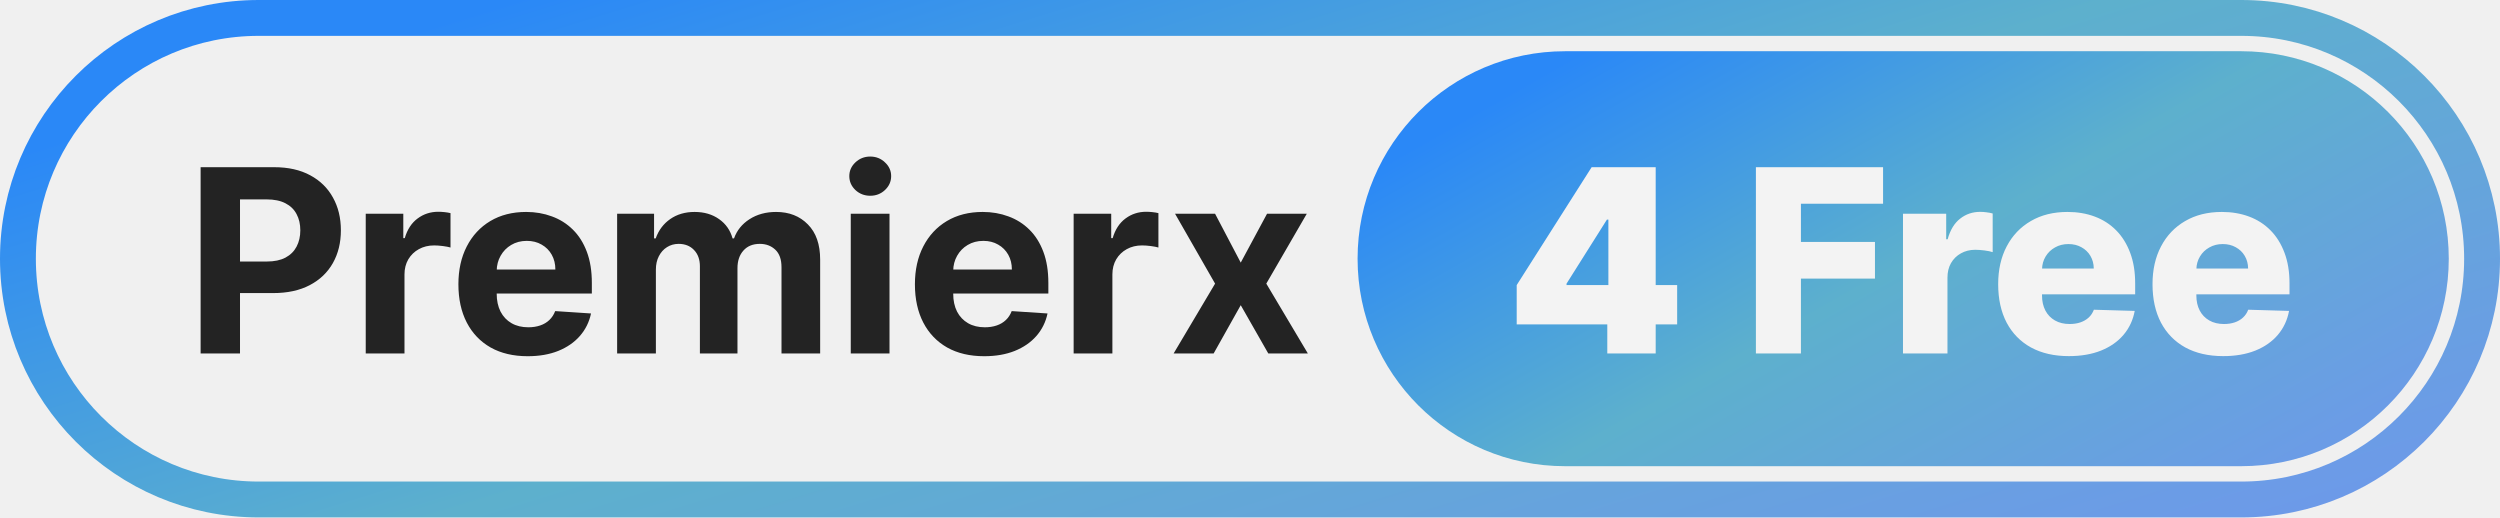
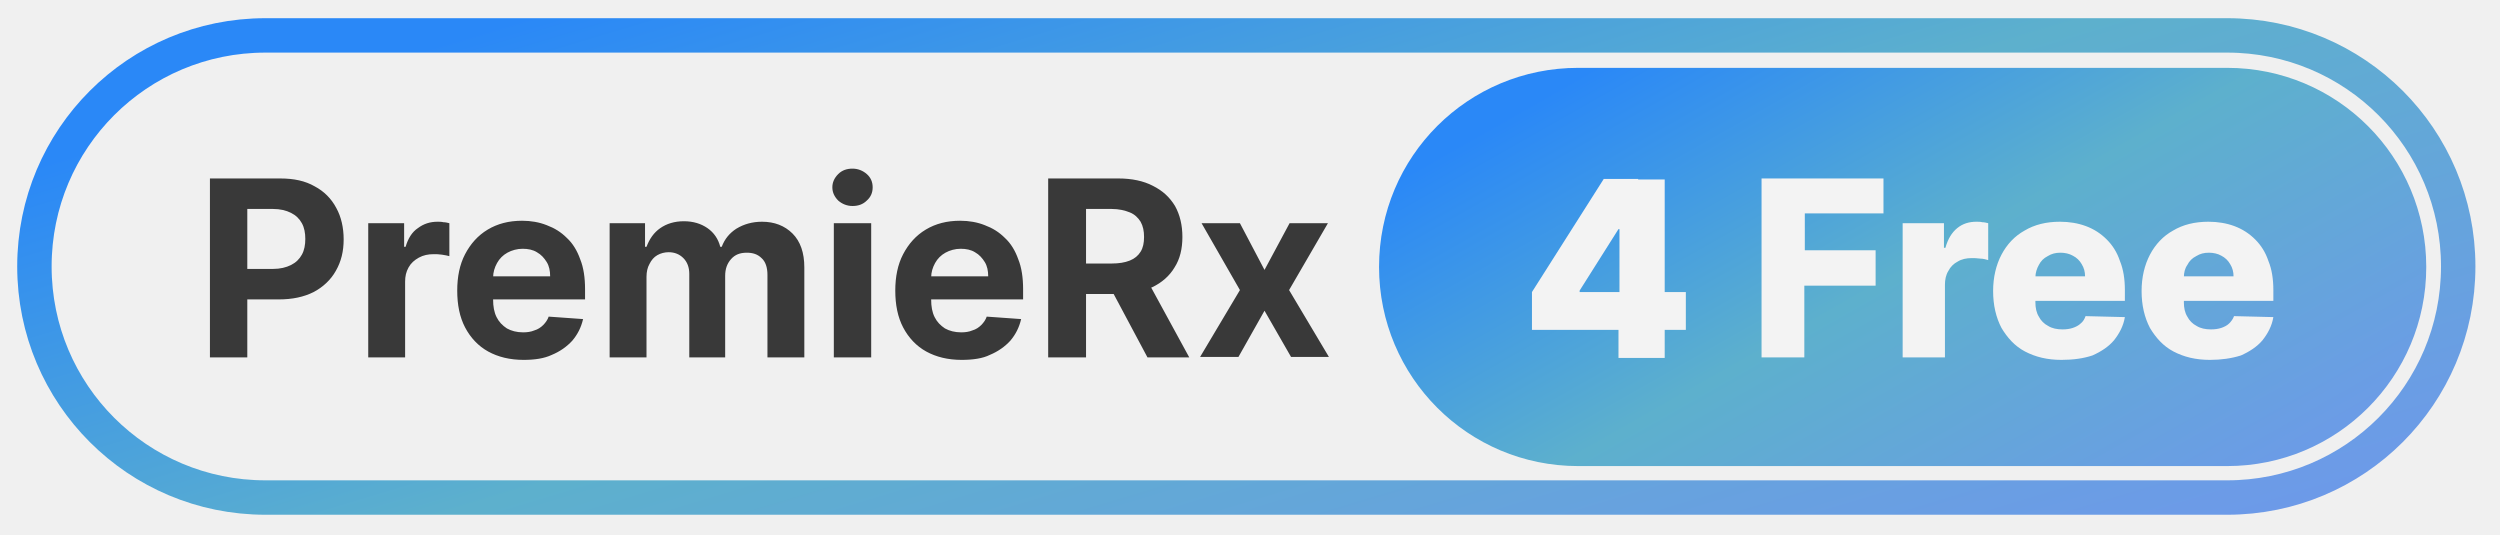
- <svg xmlns="http://www.w3.org/2000/svg" width="488" height="101" viewBox="0 0 488 101" fill="none">
-   <path d="M39.16 69V32.636H53.507C56.265 32.636 58.615 33.163 60.556 34.217C62.497 35.258 63.977 36.708 64.995 38.567C66.025 40.413 66.54 42.544 66.54 44.959C66.54 47.374 66.019 49.504 64.977 51.351C63.936 53.197 62.426 54.636 60.45 55.666C58.485 56.695 56.105 57.21 53.312 57.21H44.168V51.049H52.069C53.548 51.049 54.768 50.794 55.727 50.285C56.697 49.765 57.419 49.048 57.893 48.137C58.378 47.214 58.621 46.154 58.621 44.959C58.621 43.751 58.378 42.698 57.893 41.798C57.419 40.887 56.697 40.182 55.727 39.685C54.756 39.176 53.525 38.922 52.033 38.922H46.849V69H39.16ZM71.391 69V41.727H78.725V46.486H79.009C79.506 44.793 80.34 43.515 81.512 42.651C82.684 41.775 84.034 41.337 85.561 41.337C85.939 41.337 86.348 41.36 86.786 41.408C87.224 41.455 87.608 41.52 87.94 41.603V48.315C87.585 48.208 87.094 48.113 86.466 48.031C85.839 47.948 85.265 47.906 84.744 47.906C83.631 47.906 82.637 48.149 81.761 48.634C80.897 49.108 80.21 49.771 79.701 50.623C79.204 51.475 78.955 52.458 78.955 53.57V69H71.391ZM103.01 69.533C100.205 69.533 97.79 68.965 95.766 67.828C93.753 66.68 92.203 65.058 91.114 62.963C90.025 60.856 89.48 58.364 89.48 55.488C89.48 52.682 90.025 50.22 91.114 48.102C92.203 45.983 93.736 44.331 95.712 43.148C97.701 41.964 100.033 41.372 102.708 41.372C104.507 41.372 106.182 41.662 107.733 42.242C109.295 42.81 110.657 43.669 111.817 44.817C112.989 45.965 113.9 47.409 114.551 49.149C115.202 50.877 115.528 52.901 115.528 55.222V57.299H92.499V52.611H108.408C108.408 51.523 108.171 50.558 107.697 49.717C107.224 48.877 106.567 48.22 105.727 47.746C104.898 47.261 103.933 47.019 102.832 47.019C101.684 47.019 100.666 47.285 99.778 47.818C98.903 48.338 98.216 49.043 97.719 49.93C97.222 50.806 96.967 51.783 96.955 52.86V57.317C96.955 58.666 97.204 59.832 97.701 60.815C98.21 61.797 98.926 62.555 99.849 63.087C100.773 63.62 101.868 63.886 103.134 63.886C103.975 63.886 104.744 63.768 105.442 63.531C106.141 63.294 106.739 62.939 107.236 62.466C107.733 61.992 108.112 61.412 108.372 60.726L115.368 61.188C115.013 62.868 114.285 64.336 113.184 65.591C112.095 66.834 110.686 67.805 108.958 68.503C107.242 69.189 105.259 69.533 103.01 69.533ZM120.464 69V41.727H127.673V46.539H127.992C128.56 44.941 129.507 43.68 130.833 42.757C132.159 41.834 133.745 41.372 135.592 41.372C137.462 41.372 139.054 41.84 140.368 42.775C141.682 43.698 142.558 44.953 142.996 46.539H143.28C143.836 44.977 144.842 43.728 146.298 42.793C147.766 41.846 149.5 41.372 151.501 41.372C154.046 41.372 156.111 42.183 157.697 43.805C159.295 45.414 160.094 47.699 160.094 50.658V69H152.548V52.15C152.548 50.635 152.146 49.498 151.341 48.741C150.536 47.983 149.53 47.604 148.322 47.604C146.949 47.604 145.878 48.042 145.109 48.918C144.339 49.782 143.955 50.925 143.955 52.345V69H136.621V51.99C136.621 50.653 136.237 49.587 135.467 48.794C134.71 48.001 133.71 47.604 132.467 47.604C131.626 47.604 130.869 47.818 130.194 48.244C129.531 48.658 129.004 49.244 128.614 50.001C128.223 50.747 128.028 51.623 128.028 52.629V69H120.464ZM166.069 69V41.727H173.633V69H166.069ZM169.869 38.212C168.744 38.212 167.78 37.839 166.975 37.093C166.182 36.336 165.785 35.43 165.785 34.376C165.785 33.335 166.182 32.441 166.975 31.695C167.78 30.938 168.744 30.559 169.869 30.559C170.993 30.559 171.952 30.938 172.745 31.695C173.55 32.441 173.953 33.335 173.953 34.376C173.953 35.43 173.55 36.336 172.745 37.093C171.952 37.839 170.993 38.212 169.869 38.212ZM192.121 69.533C189.316 69.533 186.901 68.965 184.877 67.828C182.865 66.68 181.314 65.058 180.225 62.963C179.136 60.856 178.591 58.364 178.591 55.488C178.591 52.682 179.136 50.22 180.225 48.102C181.314 45.983 182.847 44.331 184.824 43.148C186.812 41.964 189.144 41.372 191.819 41.372C193.619 41.372 195.294 41.662 196.844 42.242C198.407 42.81 199.768 43.669 200.928 44.817C202.1 45.965 203.011 47.409 203.662 49.149C204.314 50.877 204.639 52.901 204.639 55.222V57.299H181.61V52.611H197.519C197.519 51.523 197.282 50.558 196.809 49.717C196.335 48.877 195.678 48.22 194.838 47.746C194.009 47.261 193.045 47.019 191.944 47.019C190.796 47.019 189.778 47.285 188.89 47.818C188.014 48.338 187.327 49.043 186.83 49.93C186.333 50.806 186.078 51.783 186.067 52.86V57.317C186.067 58.666 186.315 59.832 186.812 60.815C187.321 61.797 188.037 62.555 188.961 63.087C189.884 63.62 190.979 63.886 192.246 63.886C193.086 63.886 193.855 63.768 194.554 63.531C195.252 63.294 195.85 62.939 196.347 62.466C196.844 61.992 197.223 61.412 197.483 60.726L204.479 61.188C204.124 62.868 203.396 64.336 202.295 65.591C201.206 66.834 199.798 67.805 198.069 68.503C196.353 69.189 194.37 69.533 192.121 69.533ZM209.575 69V41.727H216.908V46.486H217.192C217.689 44.793 218.524 43.515 219.696 42.651C220.868 41.775 222.217 41.337 223.744 41.337C224.123 41.337 224.531 41.36 224.969 41.408C225.407 41.455 225.792 41.52 226.123 41.603V48.315C225.768 48.208 225.277 48.113 224.65 48.031C224.022 47.948 223.448 47.906 222.927 47.906C221.815 47.906 220.82 48.149 219.944 48.634C219.08 49.108 218.394 49.771 217.885 50.623C217.388 51.475 217.139 52.458 217.139 53.57V69H209.575ZM237.185 41.727L242.192 51.262L247.324 41.727H255.083L247.182 55.364L255.296 69H247.572L242.192 59.572L236.901 69H229.089L237.185 55.364L229.373 41.727H237.185Z" fill="#232323" />
-   <rect x="265" y="10" width="213" height="81" rx="40.5" fill="url(#paint0_linear_11_351)" />
-   <path d="M296.06 63.318V55.648L310.69 32.636H317.651V42.864H313.673L305.79 55.364V55.648H327.381V63.318H296.06ZM313.744 69V60.974L313.957 57.636V32.636H323.19V69H313.744Z" fill="#F3F3F3" />
-   <path d="M342.752 69V32.636H367.575V39.774H351.541V47.231H365.994V54.387H351.541V69H342.752ZM371.463 69V41.727H379.897V46.699H380.181C380.678 44.9 381.489 43.562 382.614 42.686C383.738 41.798 385.046 41.354 386.538 41.354C386.94 41.354 387.354 41.384 387.781 41.443C388.207 41.49 388.603 41.568 388.97 41.674V49.22C388.556 49.078 388.011 48.966 387.337 48.883C386.674 48.8 386.082 48.758 385.561 48.758C384.531 48.758 383.602 48.989 382.773 49.451C381.957 49.901 381.312 50.534 380.838 51.351C380.376 52.156 380.146 53.103 380.146 54.192V69H371.463ZM403.841 69.515C400.988 69.515 398.526 68.953 396.454 67.828C394.395 66.692 392.808 65.076 391.696 62.981C390.595 60.874 390.044 58.37 390.044 55.47C390.044 52.653 390.601 50.191 391.713 48.084C392.826 45.965 394.395 44.32 396.419 43.148C398.443 41.964 400.828 41.372 403.574 41.372C405.516 41.372 407.291 41.674 408.901 42.278C410.511 42.881 411.902 43.775 413.074 44.959C414.245 46.142 415.157 47.604 415.808 49.344C416.459 51.073 416.784 53.055 416.784 55.293V57.459H393.081V52.416H408.706C408.694 51.493 408.475 50.67 408.049 49.948C407.623 49.226 407.037 48.664 406.291 48.261C405.557 47.847 404.711 47.64 403.752 47.64C402.781 47.64 401.911 47.859 401.142 48.297C400.372 48.723 399.763 49.309 399.313 50.055C398.863 50.789 398.626 51.623 398.603 52.558V57.69C398.603 58.802 398.822 59.779 399.26 60.619C399.698 61.448 400.319 62.093 401.124 62.555C401.929 63.016 402.888 63.247 404 63.247C404.77 63.247 405.468 63.141 406.096 62.928C406.723 62.715 407.261 62.401 407.711 61.986C408.161 61.572 408.498 61.063 408.723 60.459L416.696 60.69C416.364 62.478 415.636 64.034 414.512 65.36C413.399 66.674 411.937 67.698 410.126 68.432C408.315 69.154 406.22 69.515 403.841 69.515ZM433.968 69.515C431.115 69.515 428.653 68.953 426.581 67.828C424.521 66.692 422.935 65.076 421.823 62.981C420.722 60.874 420.171 58.37 420.171 55.47C420.171 52.653 420.728 50.191 421.84 48.084C422.953 45.965 424.521 44.32 426.546 43.148C428.57 41.964 430.955 41.372 433.701 41.372C435.642 41.372 437.418 41.674 439.028 42.278C440.638 42.881 442.029 43.775 443.2 44.959C444.372 46.142 445.284 47.604 445.935 49.344C446.586 51.073 446.911 53.055 446.911 55.293V57.459H423.208V52.416H438.833C438.821 51.493 438.602 50.67 438.176 49.948C437.749 49.226 437.164 48.664 436.418 48.261C435.684 47.847 434.838 47.64 433.879 47.64C432.908 47.64 432.038 47.859 431.269 48.297C430.499 48.723 429.89 49.309 429.44 50.055C428.99 50.789 428.753 51.623 428.73 52.558V57.69C428.73 58.802 428.949 59.779 429.387 60.619C429.825 61.448 430.446 62.093 431.251 62.555C432.056 63.016 433.015 63.247 434.127 63.247C434.897 63.247 435.595 63.141 436.222 62.928C436.85 62.715 437.388 62.401 437.838 61.986C438.288 61.572 438.625 61.063 438.85 60.459L446.823 60.69C446.491 62.478 445.763 64.034 444.639 65.36C443.526 66.674 442.064 67.698 440.253 68.432C438.442 69.154 436.347 69.515 433.968 69.515Z" fill="#F3F3F3" />
-   <rect x="3.5" y="3.5" width="481" height="94" rx="47" stroke="url(#paint1_linear_11_351)" stroke-width="7" />
-   <defs>
-     <linearGradient id="paint0_linear_11_351" x1="290.864" y1="20.045" x2="365.853" y2="152.206" gradientUnits="userSpaceOnUse">
-       <stop stop-color="#2A88F7" />
-       <stop offset="0.443" stop-color="#5DB0CD" />
-       <stop offset="1" stop-color="#6E98EB" />
-     </linearGradient>
-     <linearGradient id="paint1_linear_11_351" x1="59.257" y1="12.525" x2="120.674" y2="211.408" gradientUnits="userSpaceOnUse">
-       <stop stop-color="#2A88F7" />
-       <stop offset="0.443" stop-color="#5DB0CD" />
-       <stop offset="1" stop-color="#6E98EB" />
-     </linearGradient>
-   </defs>
+ <svg xmlns="http://www.w3.org/2000/svg" version="1.1" id="Layer_1" x="0px" y="0px" viewBox="0 0 508.5 108.8" style="enable-background:new 0 0 508.5 108.8;" xml:space="preserve">
+   <style type="text/css">
+ 	.st0{display:none;fill:#FFFFFF;}
+ 	.st1{fill:#393939;}
+ 	.st2{fill:url(#SVGID_1_);}
+ 	.st3{fill:#F3F3F3;}
+ 	.st4{fill:none;stroke:url(#SVGID_00000132780997889049729720000002125078415351104433_);stroke-width:7;}
+ </style>
+   <path shape-rendering="crispEdges" class="st0" d="M53.5-6.2h400c33.1,0,60,26.9,60,60v1c0,33.1-26.9,60-60,60h-400  c-33.1,0-60-26.9-60-60v-1C-6.5,20.7,20.4-6.2,53.5-6.2z" />
+   <path class="st1" d="M42.7,72.8V36.3H57c2.8,0,5.1,0.5,7,1.6c1.9,1,3.4,2.5,4.4,4.4c1,1.8,1.5,4,1.5,6.4s-0.5,4.5-1.6,6.4  c-1,1.8-2.6,3.3-4.5,4.3c-2,1-4.3,1.5-7.1,1.5h-9.1v-6.2h7.9c1.5,0,2.7-0.3,3.7-0.8s1.7-1.2,2.2-2.1s0.7-2,0.7-3.2s-0.2-2.3-0.7-3.2  c-0.5-0.9-1.2-1.6-2.2-2.1s-2.2-0.8-3.7-0.8h-5.2v30.2H42.7z M74.9,72.8V45.4h7.3v4.8h0.3c0.5-1.7,1.3-3,2.5-3.8  c1.2-0.9,2.5-1.3,4-1.3c0.4,0,0.8,0,1.2,0.1c0.4,0,0.8,0.1,1.2,0.2v6.7c-0.4-0.1-0.8-0.2-1.5-0.3c-0.6-0.1-1.2-0.1-1.7-0.1  c-1.1,0-2.1,0.2-3,0.7s-1.6,1.1-2.1,2s-0.7,1.8-0.7,2.9v15.4H74.9z M106.5,73.2c-2.8,0-5.2-0.6-7.2-1.7s-3.6-2.8-4.7-4.9  c-1.1-2.1-1.6-4.6-1.6-7.5c0-2.8,0.5-5.3,1.6-7.4s2.6-3.8,4.6-5s4.3-1.8,7-1.8c1.8,0,3.5,0.3,5,0.9c1.6,0.6,2.9,1.4,4.1,2.6  c1.2,1.1,2.1,2.6,2.7,4.3c0.7,1.7,1,3.8,1,6.1v2.1H96v-4.7h15.9c0-1.1-0.2-2.1-0.7-2.9s-1.1-1.5-2-2c-0.8-0.5-1.8-0.7-2.9-0.7  c-1.1,0-2.2,0.3-3.1,0.8c-0.9,0.5-1.6,1.2-2.1,2.1s-0.8,1.9-0.8,2.9V61c0,1.3,0.2,2.5,0.7,3.5s1.2,1.7,2.1,2.3  c0.9,0.5,2,0.8,3.3,0.8c0.8,0,1.6-0.1,2.3-0.4c0.7-0.2,1.3-0.6,1.8-1.1s0.9-1.1,1.1-1.7l7,0.5c-0.4,1.7-1.1,3.1-2.2,4.4  c-1.1,1.2-2.5,2.2-4.2,2.9C110.7,72.9,108.8,73.2,106.5,73.2z M124,72.8V45.4h7.2v4.8h0.3c0.6-1.6,1.5-2.9,2.8-3.8s2.9-1.4,4.8-1.4  c1.9,0,3.5,0.5,4.8,1.4s2.2,2.2,2.6,3.8h0.3c0.6-1.6,1.6-2.8,3-3.7c1.5-0.9,3.2-1.4,5.2-1.4c2.5,0,4.6,0.8,6.2,2.4  c1.6,1.6,2.4,3.9,2.4,6.9v18.3h-7.5V55.9c0-1.5-0.4-2.7-1.2-3.4c-0.8-0.8-1.8-1.1-3-1.1c-1.4,0-2.4,0.4-3.2,1.3s-1.2,2-1.2,3.4v16.6  h-7.3v-17c0-1.3-0.4-2.4-1.2-3.2c-0.8-0.8-1.8-1.2-3-1.2c-0.8,0-1.6,0.2-2.3,0.6s-1.2,1-1.6,1.8c-0.4,0.7-0.6,1.6-0.6,2.6v16.4H124z   M169.6,72.8V45.4h7.6v27.3H169.6z M173.4,41.9c-1.1,0-2.1-0.4-2.9-1.1c-0.8-0.8-1.2-1.7-1.2-2.7s0.4-1.9,1.2-2.7  c0.8-0.8,1.8-1.1,2.9-1.1c1.1,0,2.1,0.4,2.9,1.1c0.8,0.7,1.2,1.6,1.2,2.7s-0.4,2-1.2,2.7C175.5,41.6,174.5,41.9,173.4,41.9z   M195.6,73.2c-2.8,0-5.2-0.6-7.2-1.7s-3.6-2.8-4.7-4.9c-1.1-2.1-1.6-4.6-1.6-7.5c0-2.8,0.5-5.3,1.6-7.4s2.6-3.8,4.6-5s4.3-1.8,7-1.8  c1.8,0,3.5,0.3,5,0.9c1.6,0.6,2.9,1.4,4.1,2.6c1.2,1.1,2.1,2.6,2.7,4.3c0.7,1.7,1,3.8,1,6.1v2.1h-23v-4.7H201c0-1.1-0.2-2.1-0.7-2.9  s-1.1-1.5-2-2c-0.8-0.5-1.8-0.7-2.9-0.7c-1.1,0-2.2,0.3-3.1,0.8c-0.9,0.5-1.6,1.2-2.1,2.1s-0.8,1.9-0.8,2.9V61  c0,1.3,0.2,2.5,0.7,3.5s1.2,1.7,2.1,2.3c0.9,0.5,2,0.8,3.3,0.8c0.8,0,1.6-0.1,2.3-0.4c0.7-0.2,1.3-0.6,1.8-1.1s0.9-1.1,1.1-1.7  l7,0.5c-0.4,1.7-1.1,3.1-2.2,4.4c-1.1,1.2-2.5,2.2-4.2,2.9C199.9,72.9,197.9,73.2,195.6,73.2z M213.2,72.8V36.3h14.3  c2.7,0,5.1,0.5,7,1.5c2,1,3.4,2.3,4.5,4.1c1,1.8,1.5,3.9,1.5,6.3s-0.5,4.5-1.6,6.2c-1,1.7-2.6,3.1-4.5,4c-2,0.9-4.3,1.4-7.1,1.4  h-9.6v-6.2h8.4c1.5,0,2.7-0.2,3.7-0.6s1.7-1,2.2-1.8s0.7-1.8,0.7-3s-0.2-2.2-0.7-3.1c-0.5-0.8-1.2-1.5-2.2-1.9s-2.2-0.7-3.7-0.7  h-5.2v30.2H213.2z M232.9,56.2l9,16.5h-8.5l-8.8-16.5H232.9z M252.2,45.4l5,9.5l5.1-9.5h7.8L262.2,59l8.1,13.6h-7.7l-5.4-9.4  l-5.3,9.4h-7.8l8.1-13.6l-7.8-13.6H252.2z" />
+   <linearGradient id="SVGID_1_" gradientUnits="userSpaceOnUse" x1="354.29" y1="34.602" x2="429.279" y2="166.762" gradientTransform="matrix(1 0 0 1 0 -38)">
+     <stop offset="0" style="stop-color:#2A88F7" />
+     <stop offset="0.443" style="stop-color:#5DB0CD" />
+     <stop offset="1" style="stop-color:#6E98EB" />
+   </linearGradient>
+   <path class="st2" d="M321,13.8h132c22.4,0,40.5,18.1,40.5,40.5l0,0c0,22.4-18.1,40.5-40.5,40.5H321c-22.4,0-40.5-18.1-40.5-40.5l0,0  C280.5,31.8,298.6,13.8,321,13.8z" />
+   <path class="st3" d="M311.6,67.1v-7.7l14.6-23h7v10.2h-4l-7.9,12.5v0.3h21.6v7.7H311.6z M329.2,72.8v-8l0.2-3.3v-25h9.2v36.3H329.2z  " />
+   <path class="st3" d="M358.3,72.8V36.3h24.8v7.1h-16v7.5h14.4v7.2H367v14.6H358.3z M387,72.8V45.4h8.4v5h0.3c0.5-1.8,1.3-3.1,2.4-4  s2.4-1.3,3.9-1.3c0.4,0,0.8,0,1.2,0.1c0.4,0,0.8,0.1,1.2,0.2v7.5c-0.4-0.1-1-0.3-1.6-0.3c-0.7-0.1-1.3-0.1-1.8-0.1  c-1,0-2,0.2-2.8,0.7c-0.8,0.4-1.5,1.1-1.9,1.9c-0.5,0.8-0.7,1.8-0.7,2.8v14.8H387z M419.3,73.2c-2.9,0-5.3-0.6-7.4-1.7  s-3.6-2.8-4.8-4.8c-1.1-2.1-1.7-4.6-1.7-7.5c0-2.8,0.6-5.3,1.7-7.4s2.7-3.8,4.7-4.9c2-1.2,4.4-1.8,7.2-1.8c1.9,0,3.7,0.3,5.3,0.9  c1.6,0.6,3,1.5,4.2,2.7s2.1,2.6,2.7,4.4c0.7,1.7,1,3.7,1,5.9v2.2h-23.7v-5h15.6c0-0.9-0.2-1.7-0.7-2.5c-0.4-0.7-1-1.3-1.8-1.7  c-0.7-0.4-1.6-0.6-2.5-0.6c-1,0-1.8,0.2-2.6,0.7c-0.8,0.4-1.4,1-1.8,1.8c-0.4,0.7-0.7,1.6-0.7,2.5v5.1c0,1.1,0.2,2.1,0.7,2.9  c0.4,0.8,1.1,1.5,1.9,1.9c0.8,0.5,1.8,0.7,2.9,0.7c0.8,0,1.5-0.1,2.1-0.3c0.6-0.2,1.2-0.5,1.6-0.9c0.5-0.4,0.8-0.9,1-1.5l8,0.2  c-0.3,1.8-1.1,3.3-2.2,4.7c-1.1,1.3-2.6,2.3-4.4,3.1C423.8,72.9,421.7,73.2,419.3,73.2z M449.5,73.2c-2.9,0-5.3-0.6-7.4-1.7  s-3.6-2.8-4.8-4.8c-1.1-2.1-1.7-4.6-1.7-7.5c0-2.8,0.6-5.3,1.7-7.4s2.7-3.8,4.7-4.9c2-1.2,4.4-1.8,7.2-1.8c1.9,0,3.7,0.3,5.3,0.9  c1.6,0.6,3,1.5,4.2,2.7s2.1,2.6,2.7,4.4c0.7,1.7,1,3.7,1,5.9v2.2h-23.7v-5h15.6c0-0.9-0.2-1.7-0.7-2.5c-0.4-0.7-1-1.3-1.8-1.7  c-0.7-0.4-1.6-0.6-2.5-0.6c-1,0-1.8,0.2-2.6,0.7c-0.8,0.4-1.4,1-1.8,1.8c-0.5,0.7-0.7,1.6-0.7,2.5v5.1c0,1.1,0.2,2.1,0.7,2.9  c0.4,0.8,1.1,1.5,1.9,1.9c0.8,0.5,1.8,0.7,2.9,0.7c0.8,0,1.5-0.1,2.1-0.3c0.6-0.2,1.2-0.5,1.6-0.9s0.8-0.9,1-1.5l8,0.2  c-0.3,1.8-1.1,3.3-2.2,4.7c-1.1,1.3-2.6,2.3-4.4,3.1C453.9,72.9,451.8,73.2,449.5,73.2z" />
+   <linearGradient id="SVGID_00000055666639042985233280000012018078118402336957_" gradientUnits="userSpaceOnUse" x1="227.245" y1="5.138" x2="287.436" y2="204.845" gradientTransform="matrix(1 0 0 1 0 -38)">
+     <stop offset="0" style="stop-color:#2A88F7" />
+     <stop offset="0.443" style="stop-color:#5DB0CD" />
+     <stop offset="1" style="stop-color:#6E98EB" />
+   </linearGradient>
+   <path style="fill:none;stroke:url(#SVGID_00000055666639042985233280000012018078118402336957_);stroke-width:7;" d="M54,7.2h399  c26,0,47,21,47,47l0,0c0,26-21,47-47,47H54c-26,0-47-21-47-47l0,0C7,28.2,28,7.2,54,7.2z" />
</svg>
